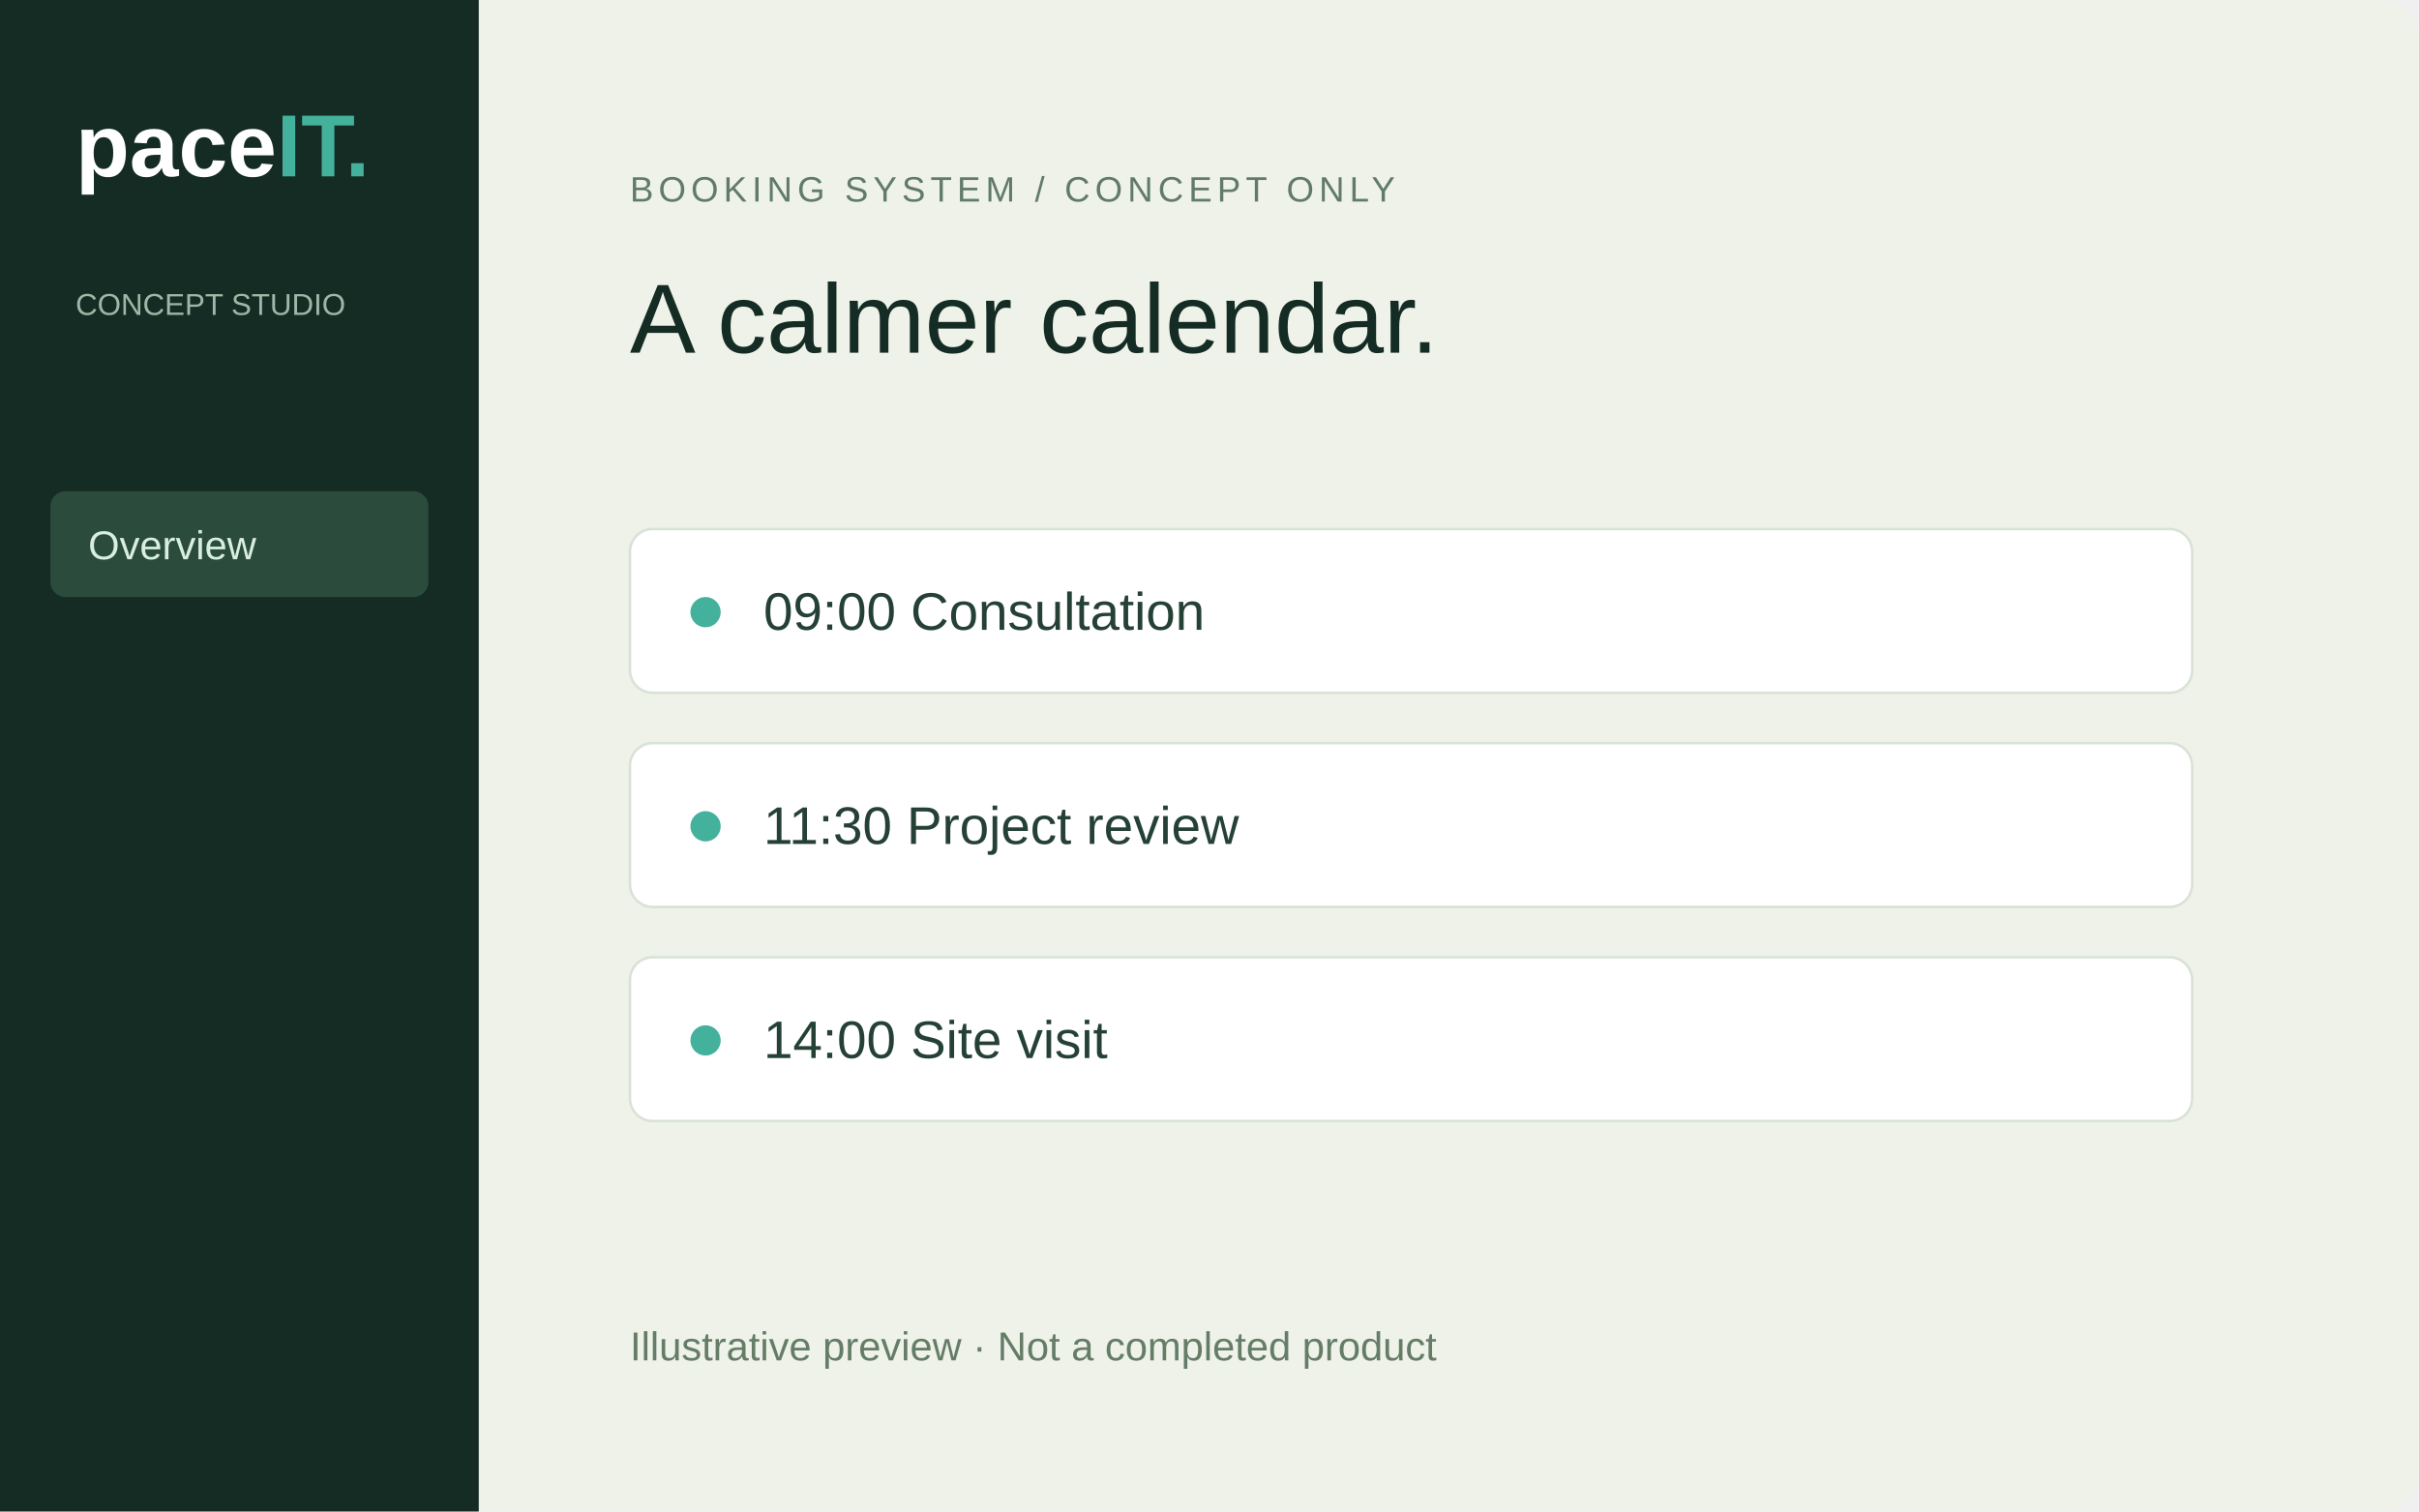
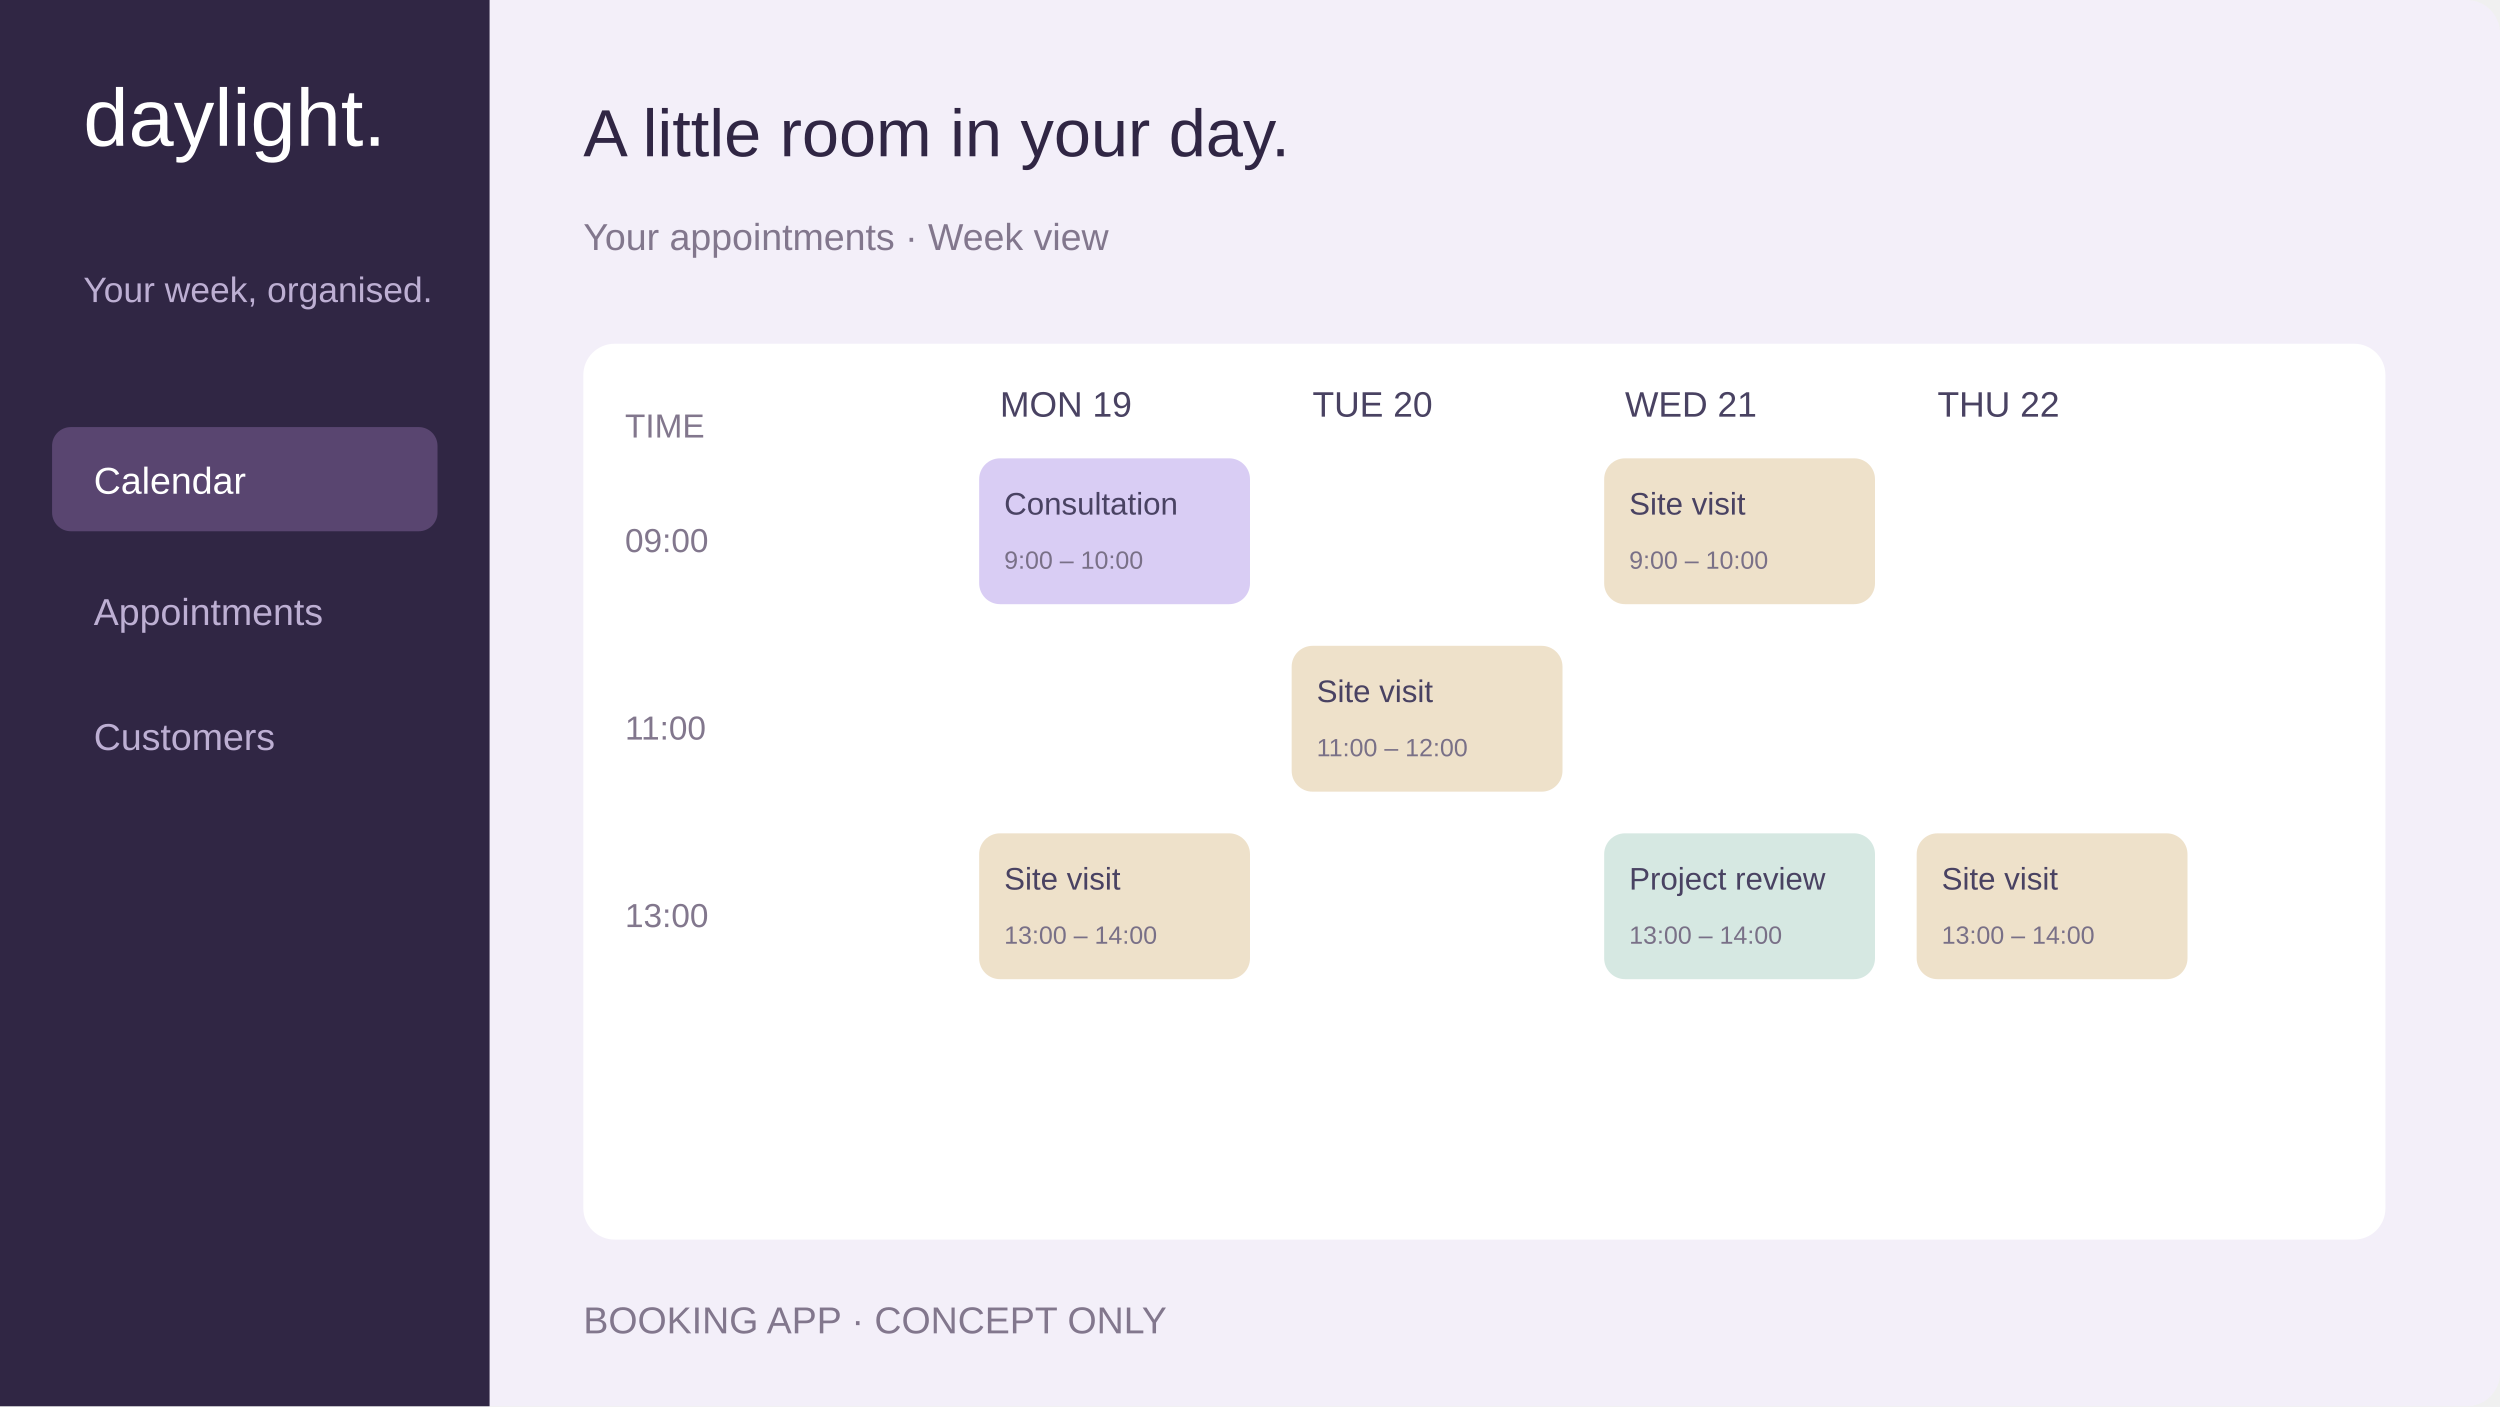
- <svg xmlns="http://www.w3.org/2000/svg" width="960" height="600" viewBox="0 0 960 600">
-   <rect width="960" height="600" rx="16" fill="#eef2e9" />
-   <rect width="190" height="600" fill="#152c25" />
+ <svg xmlns="http://www.w3.org/2000/svg" width="1200" height="675" viewBox="0 0 1200 675">
+   <rect width="1200" height="675" rx="16" fill="#f3eff9" />
  <g font-family="Arial,sans-serif">
-     <text x="30" y="70" fill="#fff" font-size="35" font-weight="bold">pace<tspan fill="#43b19b">IT.</tspan>
-     </text>
-     <text x="30" y="125" fill="#9bb9a6" font-size="12">CONCEPT STUDIO</text>
-     <rect x="20" y="195" width="150" height="42" rx="6" fill="#2b4b3c" />
-     <text x="35" y="222" fill="#d7eee1" font-size="16">Overview</text>
-     <text x="250" y="80" fill="#617b68" font-size="14" letter-spacing="2">BOOKING SYSTEM / CONCEPT ONLY</text>
-     <text x="250" y="140" fill="#152c25" font-size="39">A calmer calendar.</text>
-     <rect x="250" y="210" width="620" height="65" rx="9" fill="#fff" stroke="#d9e2d6" />
-     <circle cx="280" cy="243" r="6" fill="#43b19b" />
-     <text x="303" y="250" font-size="21" fill="#254136">09:00  Consultation</text>
-     <rect x="250" y="295" width="620" height="65" rx="9" fill="#fff" stroke="#d9e2d6" />
-     <circle cx="280" cy="328" r="6" fill="#43b19b" />
-     <text x="303" y="335" font-size="21" fill="#254136">11:30  Project review</text>
-     <rect x="250" y="380" width="620" height="65" rx="9" fill="#fff" stroke="#d9e2d6" />
-     <circle cx="280" cy="413" r="6" fill="#43b19b" />
-     <text x="303" y="420" font-size="21" fill="#254136">14:00  Site visit</text>
-     <text x="250" y="540" fill="#657d67" font-size="16">Illustrative preview · Not a completed product</text>
+     <rect x="0" y="0" width="235" height="675" fill="#302644" />
+     <text x="40" y="70" font-size="39" fill="#fff">daylight.</text>
+     <text x="40" y="145" font-size="17" fill="#bdafd3">Your week, organised.</text>
+     <rect x="25" y="205" width="185" height="50" rx="9" fill="#594570" />
+     <text x="45" y="237" font-size="18" fill="#fff">Calendar</text>
+     <text x="45" y="300" font-size="18" fill="#bdafd3">Appointments</text>
+     <text x="45" y="360" font-size="18" fill="#bdafd3">Customers</text>
+     <text x="280" y="75" font-size="32" fill="#302644">A little room in your day.</text>
+     <text x="280" y="120" font-size="18" fill="#82778d">Your appointments · Week view</text>
+     <rect x="280" y="165" width="865" height="430" rx="15" fill="#fff" />
+     <text x="300" y="210" font-size="16" fill="#82778d">TIME</text>
+     <text x="480" y="200" font-size="17" fill="#494262">MON 19</text>
+     <text x="630" y="200" font-size="17" fill="#494262">TUE 20</text>
+     <text x="780" y="200" font-size="17" fill="#494262">WED 21</text>
+     <text x="930" y="200" font-size="17" fill="#494262">THU 22</text>
+     <text x="300" y="265" font-size="16" fill="#82778d">09:00</text>
+     <text x="300" y="355" font-size="16" fill="#82778d">11:00</text>
+     <text x="300" y="445" font-size="16" fill="#82778d">13:00</text>
+     <rect x="470" y="220" width="130" height="70" rx="10" fill="#d9cdf4" />
+     <text x="482" y="247" font-size="15" fill="#494262">Consultation</text>
+     <text x="482" y="273" font-size="12" fill="#797087">9:00 – 10:00</text>
+     <rect x="620" y="310" width="130" height="70" rx="10" fill="#eee1ca" />
+     <text x="632" y="337" font-size="15" fill="#494262">Site visit</text>
+     <text x="632" y="363" font-size="12" fill="#797087">11:00 – 12:00</text>
+     <rect x="770" y="220" width="130" height="70" rx="10" fill="#eee1ca" />
+     <text x="782" y="247" font-size="15" fill="#494262">Site visit</text>
+     <text x="782" y="273" font-size="12" fill="#797087">9:00 – 10:00</text>
+     <rect x="920" y="400" width="130" height="70" rx="10" fill="#eee1ca" />
+     <text x="932" y="427" font-size="15" fill="#494262">Site visit</text>
+     <text x="932" y="453" font-size="12" fill="#797087">13:00 – 14:00</text>
+     <rect x="470" y="400" width="130" height="70" rx="10" fill="#eee1ca" />
+     <text x="482" y="427" font-size="15" fill="#494262">Site visit</text>
+     <text x="482" y="453" font-size="12" fill="#797087">13:00 – 14:00</text>
+     <rect x="770" y="400" width="130" height="70" rx="10" fill="#d6e8e2" />
+     <text x="782" y="427" font-size="15" fill="#494262">Project review</text>
+     <text x="782" y="453" font-size="12" fill="#797087">13:00 – 14:00</text>
+     <text x="280" y="640" font-size="18" fill="#82778d">BOOKING APP · CONCEPT ONLY</text>
  </g>
</svg>
